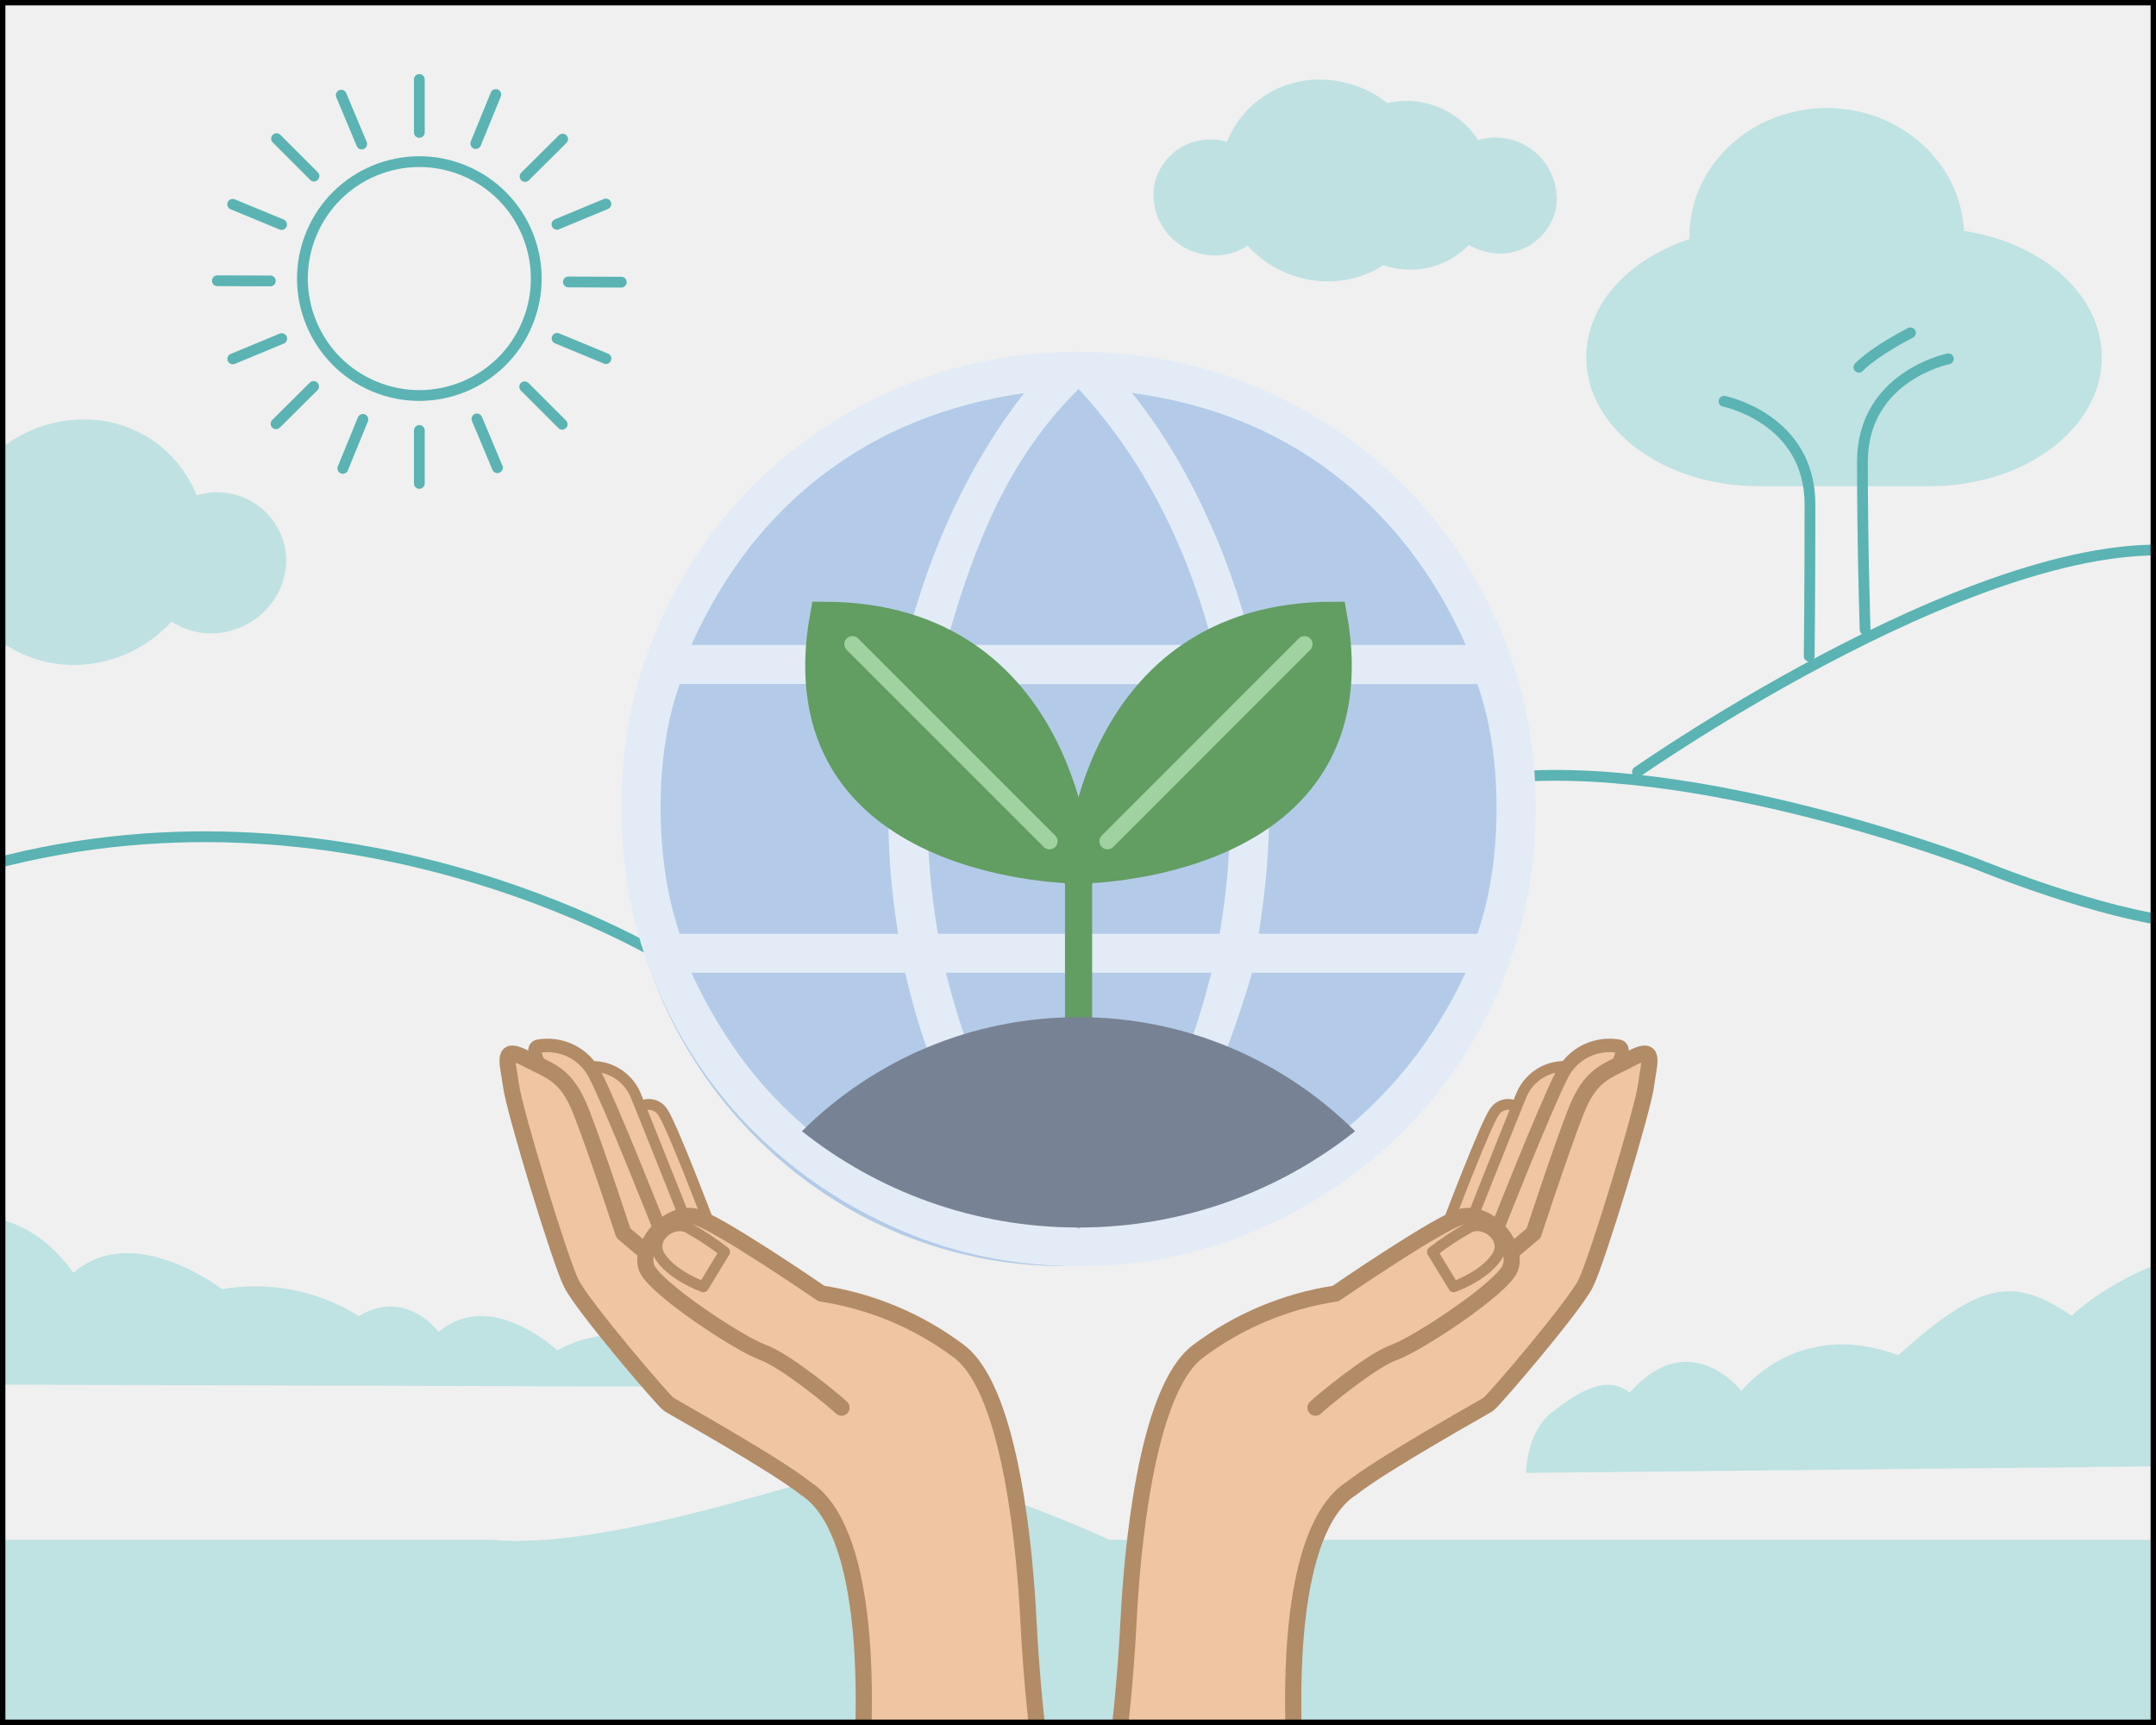
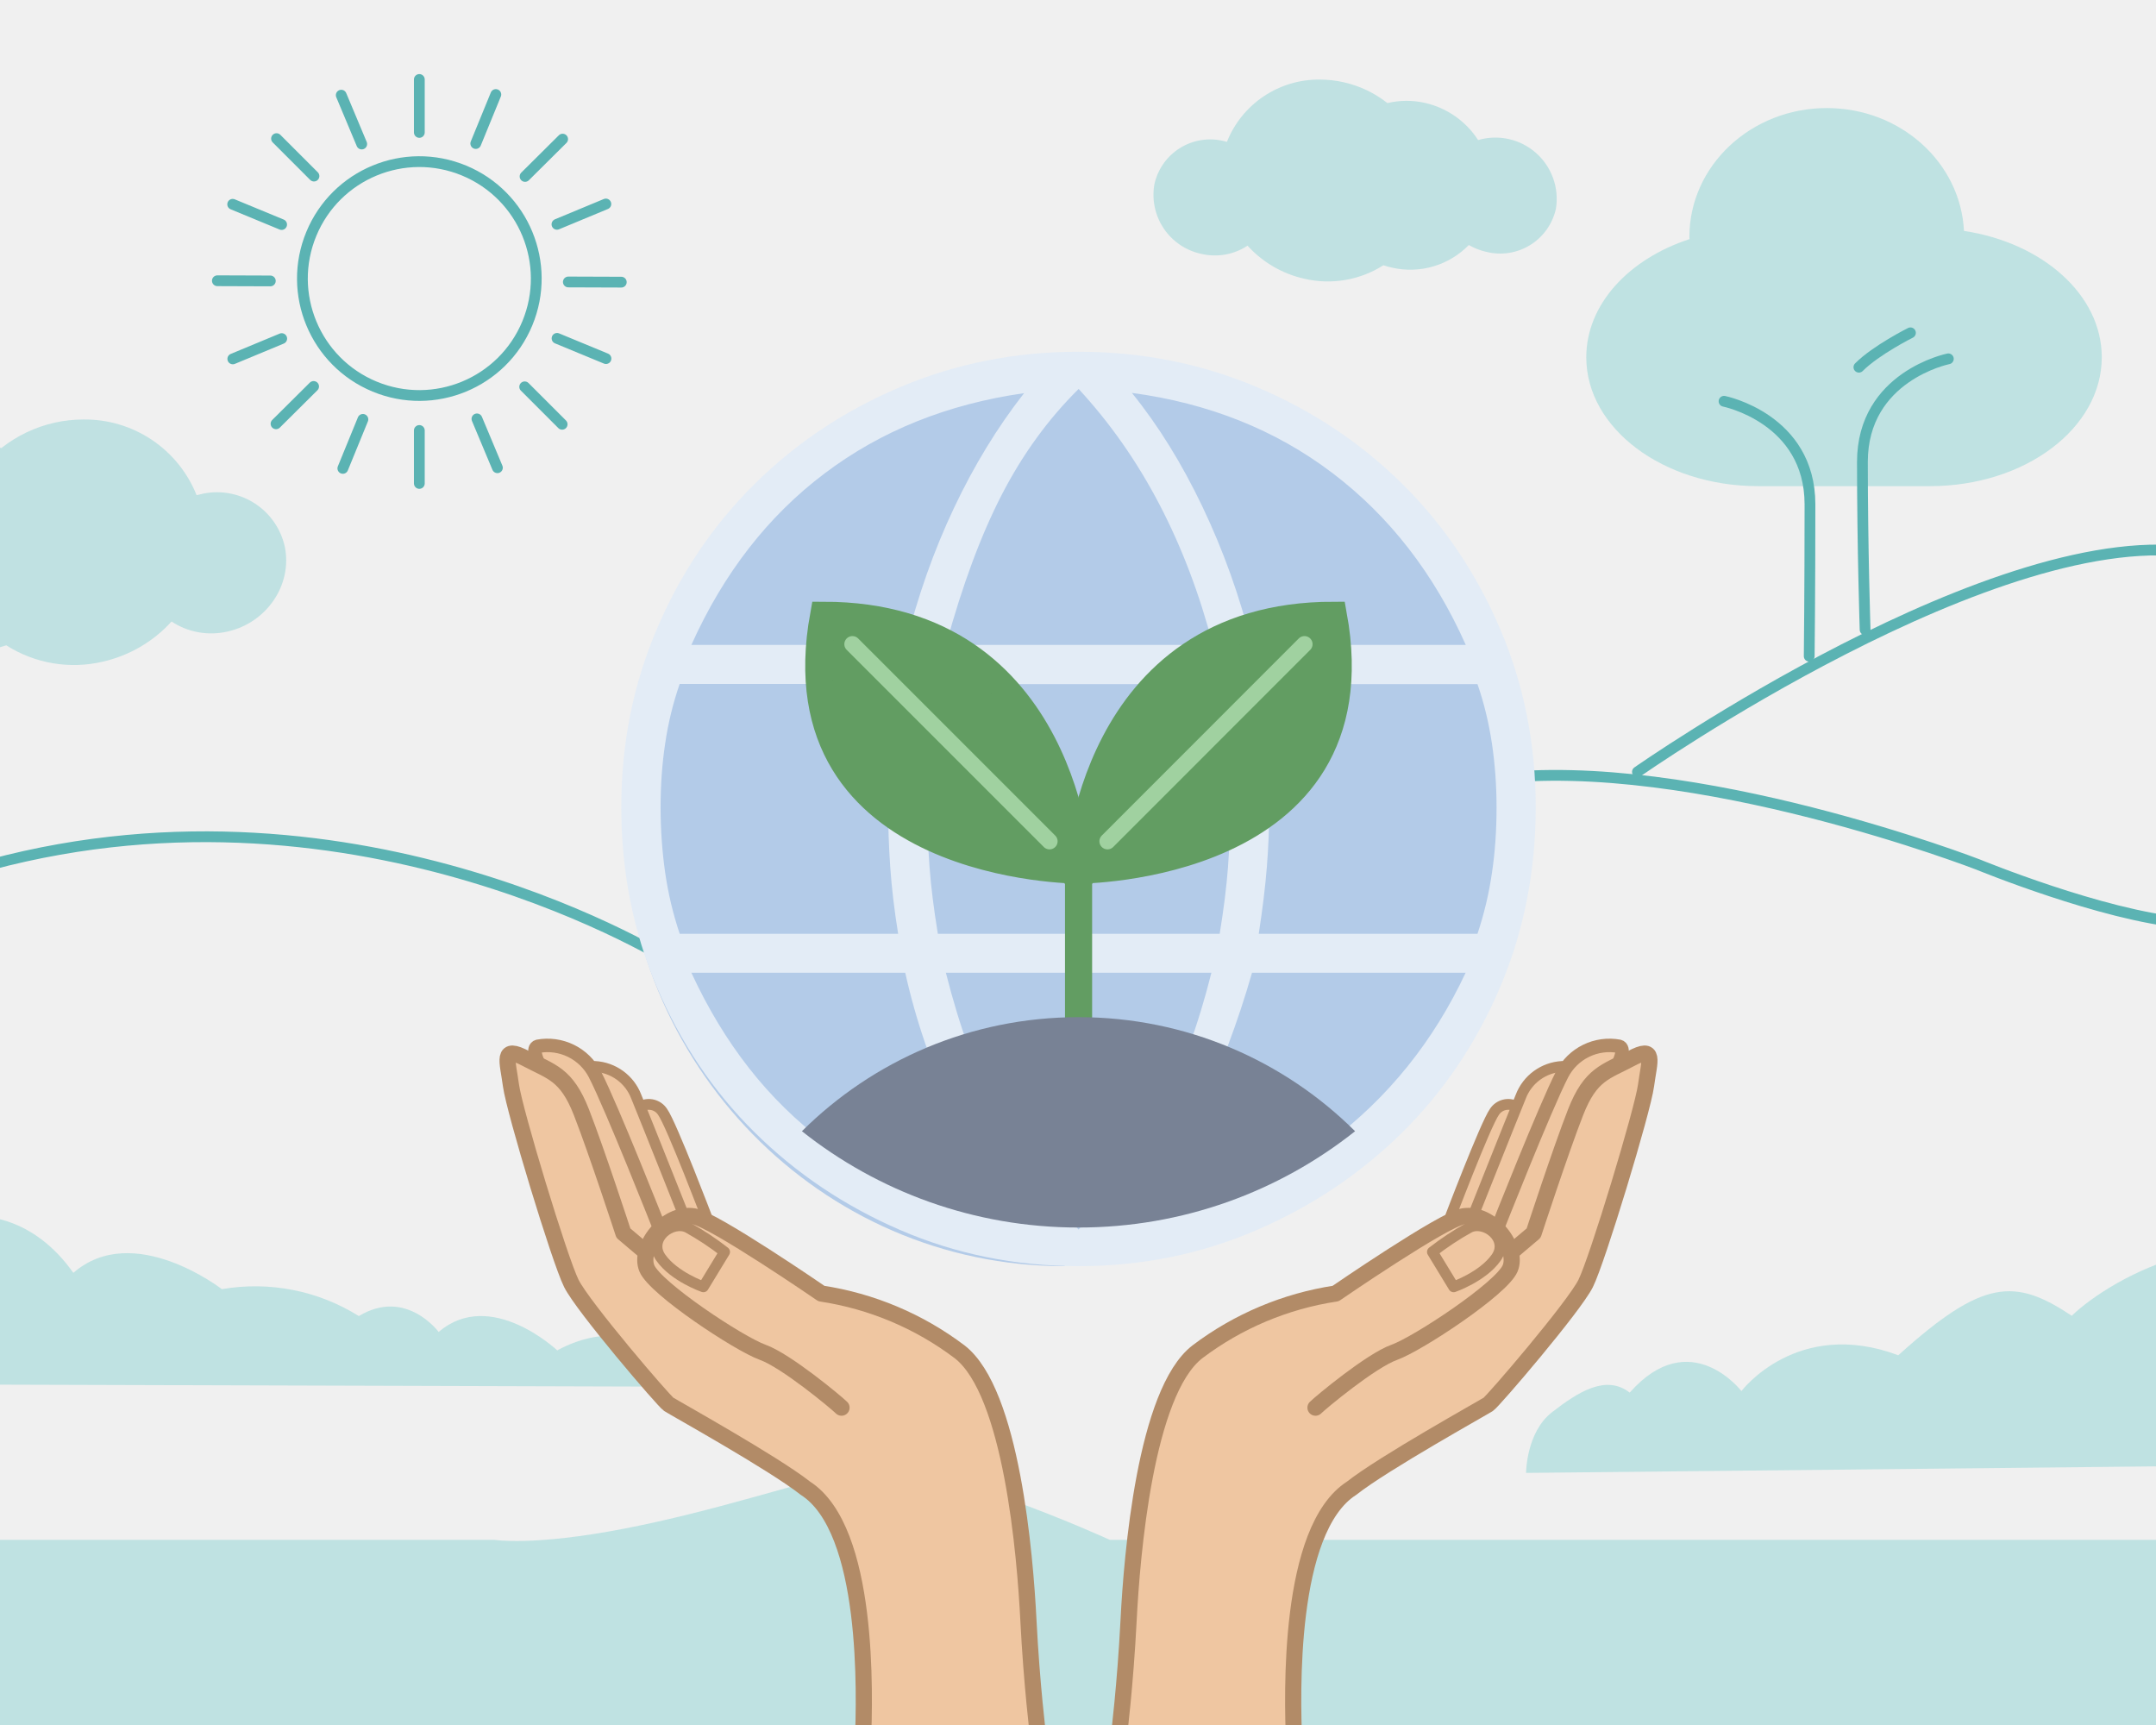
<svg xmlns="http://www.w3.org/2000/svg" width="400" height="320" viewBox="0 0 400 320" fill="none">
  <g clip-path="url(#clip0_144_1828)">
    <path d="M10.119 78.413C6.522 79.22 3.153 80.827 0.262 83.113C-2.521 82.448 -5.42 82.432 -8.21 83.068C-13.152 84.189 -17.457 87.201 -20.204 91.459C-22.461 90.784 -24.855 90.706 -27.15 91.234C-34.423 92.872 -39.176 99.897 -37.767 106.923C-37.401 108.61 -36.7 110.206 -35.705 111.617C-34.71 113.027 -33.441 114.223 -31.975 115.133C-30.508 116.043 -28.873 116.65 -27.168 116.916C-25.462 117.181 -23.72 117.102 -22.046 116.681C-20.663 116.37 -19.335 115.853 -18.105 115.147C-15.894 117.415 -13.136 119.076 -10.097 119.969C-7.058 120.863 -3.84 120.958 -0.753 120.247C-0.106 120.101 0.533 119.922 1.162 119.711C3.785 121.381 6.715 122.511 9.78 123.034C12.845 123.557 15.984 123.462 19.013 122.756C23.95 121.65 28.425 119.045 31.824 115.297C33.342 116.296 35.048 116.976 36.837 117.295C38.627 117.614 40.463 117.565 42.233 117.152C49.505 115.513 54.259 108.489 52.849 101.462C52.483 99.775 51.782 98.179 50.787 96.768C49.792 95.358 48.523 94.162 47.057 93.252C45.59 92.341 43.955 91.735 42.25 91.47C40.544 91.204 38.803 91.284 37.129 91.705C36.91 91.754 36.694 91.808 36.48 91.867C34.808 87.675 31.905 84.088 28.153 81.58C24.401 79.072 19.977 77.76 15.465 77.818C13.666 77.818 11.873 78.017 10.119 78.413Z" fill="#C0E1E2" />
    <path d="M345.844 90.184H358.058C375.665 90.184 389.939 79.479 389.939 66.274C389.939 54.69 378.954 45.035 364.373 42.835C363.744 30.155 352.612 20.045 338.929 20.045C324.844 20.045 313.429 30.75 313.429 43.957C313.429 44.092 313.449 44.223 313.451 44.357C302.184 48.043 294.301 56.463 294.301 66.273C294.301 79.478 308.575 90.183 326.182 90.183H334.876" fill="#BFE2E2" />
    <path d="M352.19 251.411C333.403 244.377 323.085 258.054 323.085 258.054C323.085 258.054 313.559 245.667 302.359 258.337C297.934 254.911 292.754 258.249 287.947 261.973C283.141 265.697 283.132 273.234 283.132 273.234L475.71 271.233C475.71 271.233 458.419 227.005 430.178 239.358C416.799 223.386 392.009 236.716 384.368 244.083C373.844 237.075 367.934 237.18 352.187 251.414" fill="#BFE2E2" />
    <path d="M148.772 248.756C148.772 248.756 133.416 243.342 119.801 250.435C113.524 244.501 103.392 250.51 103.392 250.51C103.392 250.51 91.01 238.827 81.383 247.091C81.383 247.091 75.328 238.86 66.575 244.138C59.008 239.403 49.96 237.627 41.164 239.148C41.164 239.148 24.762 226.409 13.609 236.123C6.065 225.473 -3.29 225.344 -6.383 225.634L-20.262 256.802L161.053 257.349" fill="#BFE2E2" />
    <path d="M405.438 285.649H205.888C205.888 285.649 171.424 269.843 159.269 272.573C147.114 275.303 132.698 280.299 115.819 283.573C98.939 286.847 91.751 285.654 91.751 285.654H-11L-9.964 320H405.438V285.649Z" fill="#BFE2E2" />
    <path d="M249.303 15.261C252.26 15.924 255.03 17.244 257.408 19.123C259.696 18.576 262.079 18.564 264.373 19.086C268.435 20.008 271.974 22.484 274.233 25.984C276.076 25.442 278.026 25.375 279.902 25.79C281.778 26.205 283.517 27.089 284.959 28.358C286.401 29.628 287.498 31.242 288.147 33.05C288.796 34.858 288.977 36.801 288.672 38.698C288.371 40.084 287.794 41.396 286.976 42.556C286.157 43.715 285.115 44.698 283.909 45.447C282.703 46.195 281.36 46.693 279.958 46.912C278.556 47.131 277.124 47.066 275.748 46.72C274.61 46.463 273.518 46.036 272.508 45.455C270.69 47.32 268.421 48.686 265.922 49.42C263.422 50.154 260.776 50.232 258.237 49.646C257.705 49.526 257.18 49.379 256.663 49.205C254.507 50.578 252.098 51.507 249.578 51.937C247.058 52.367 244.477 52.289 241.987 51.708C237.928 50.799 234.25 48.657 231.456 45.575C230.208 46.397 228.805 46.956 227.334 47.218C225.863 47.48 224.354 47.44 222.898 47.1C220.055 46.502 217.555 44.822 215.927 42.415C214.298 40.008 213.669 37.063 214.17 34.201C214.471 32.815 215.048 31.503 215.867 30.344C216.685 29.184 217.728 28.202 218.933 27.453C220.139 26.705 221.483 26.207 222.885 25.988C224.286 25.769 225.718 25.834 227.094 26.18C227.274 26.22 227.452 26.265 227.627 26.312C229.002 22.866 231.388 19.918 234.473 17.856C237.557 15.794 241.194 14.715 244.904 14.762C246.384 14.765 247.86 14.932 249.303 15.261Z" fill="#C0E1E2" />
    <path d="M97.837 59.977C102.421 48.911 97.166 36.224 86.099 31.64C75.033 27.056 62.346 32.311 57.762 43.377C53.178 54.444 58.433 67.131 69.499 71.715C80.566 76.299 93.253 71.044 97.837 59.977Z" stroke="#5BB3B3" stroke-width="2" stroke-linecap="round" stroke-linejoin="round" />
    <path d="M77.798 14.742V24.566" stroke="#5BB3B3" stroke-width="2" stroke-linecap="round" stroke-linejoin="round" />
    <path d="M77.798 79.856V89.68" stroke="#5BB3B3" stroke-width="2" stroke-linecap="round" stroke-linejoin="round" />
    <path d="M51.304 25.716L58.251 32.663" stroke="#5BB3B3" stroke-width="2" stroke-linecap="round" stroke-linejoin="round" />
    <path d="M97.346 71.759L104.293 78.707" stroke="#5BB3B3" stroke-width="2" stroke-linecap="round" stroke-linejoin="round" />
    <path d="M115.267 52.341L105.443 52.306" stroke="#5BB3B3" stroke-width="2" stroke-linecap="round" stroke-linejoin="round" />
    <path d="M50.153 52.115L40.329 52.08" stroke="#5BB3B3" stroke-width="2" stroke-linecap="round" stroke-linejoin="round" />
    <path d="M104.385 25.808L97.413 32.731" stroke="#5BB3B3" stroke-width="2" stroke-linecap="round" stroke-linejoin="round" />
    <path d="M58.183 71.691L51.212 78.615" stroke="#5BB3B3" stroke-width="2" stroke-linecap="round" stroke-linejoin="round" />
    <path d="M91.99 17.533L88.269 26.625" stroke="#5BB3B3" stroke-width="2" stroke-linecap="round" stroke-linejoin="round" />
    <path d="M67.328 77.797L63.607 86.889" stroke="#5BB3B3" stroke-width="2" stroke-linecap="round" stroke-linejoin="round" />
    <path d="M63.312 17.655L67.11 26.716" stroke="#5BB3B3" stroke-width="2" stroke-linecap="round" stroke-linejoin="round" />
    <path d="M88.486 77.706L92.284 86.767" stroke="#5BB3B3" stroke-width="2" stroke-linecap="round" stroke-linejoin="round" />
    <path d="M112.426 66.522L103.348 62.77" stroke="#5BB3B3" stroke-width="2" stroke-linecap="round" stroke-linejoin="round" />
    <path d="M52.249 41.652L43.17 37.899" stroke="#5BB3B3" stroke-width="2" stroke-linecap="round" stroke-linejoin="round" />
    <path d="M112.404 37.844L103.331 41.611" stroke="#5BB3B3" stroke-width="2" stroke-linecap="round" stroke-linejoin="round" />
    <path d="M52.266 62.811L43.192 66.578" stroke="#5BB3B3" stroke-width="2" stroke-linecap="round" stroke-linejoin="round" />
    <path d="M405.096 171.172C390.021 169.842 367.075 160.411 367.075 160.411C367.075 160.411 314.281 139.945 277.014 144.493C239.747 149.041 163.656 180.599 125.084 178.74C125.084 178.74 67.215 141.934 -1.792 160.411" stroke="#5BB3B3" stroke-width="2" stroke-linecap="round" stroke-linejoin="round" />
    <path d="M319.86 74.44C319.86 74.44 335.801 77.628 335.801 93.569C335.801 109.51 335.661 121.732 335.661 121.732" stroke="#5BB3B3" stroke-width="2" stroke-linecap="round" stroke-linejoin="round" />
    <path d="M361.473 66.567C361.473 66.567 345.532 69.755 345.532 85.696C345.532 101.637 346.032 116.817 346.032 116.817" stroke="#5BB3B3" stroke-width="2" stroke-linecap="round" stroke-linejoin="round" />
    <path d="M354.443 61.742C354.443 61.742 348.067 64.93 344.879 68.118" stroke="#5BB3B3" stroke-width="2" stroke-linecap="round" stroke-linejoin="round" />
    <path d="M303.795 143.183C303.795 143.183 371.195 95.983 408.003 102.677" stroke="#5BB3B3" stroke-width="2" stroke-linecap="round" />
    <path d="M199.221 67.506C244.354 67.506 280.942 104.891 280.942 151.009C280.942 197.128 244.354 234.512 199.221 234.512C154.088 234.512 117.498 197.12 117.498 151.009C117.498 104.898 154.086 67.506 199.221 67.506Z" fill="#B3CBE8" />
    <path d="M197.445 67.875C226.624 78.55 248.56 182.85 197.445 234.881C152.31 234.881 115.722 197.489 115.722 151.378C115.722 105.267 152.31 67.875 197.445 67.875Z" fill="#B3CBE8" />
    <path d="M200.094 234.881C188.362 234.881 177.314 232.637 166.997 228.173C156.68 223.71 147.68 217.661 139.973 210.028C132.266 202.394 126.242 193.418 121.852 183.077C117.462 172.736 115.267 161.638 115.267 149.785C115.267 137.932 117.462 127.029 121.852 116.713C126.242 106.396 132.266 97.445 139.973 89.811C147.68 82.177 156.68 76.177 166.997 71.811C177.314 67.446 188.338 65.251 200.094 65.251C211.85 65.251 222.874 67.446 233.191 71.811C243.507 76.177 252.507 82.177 260.214 89.811C267.921 97.445 273.946 106.42 278.336 116.713C282.726 127.005 284.921 138.029 284.921 149.785C284.921 161.541 282.726 172.736 278.336 183.077C273.946 193.418 267.921 202.394 260.214 210.028C252.507 217.661 243.507 223.71 233.191 228.173C222.874 232.637 211.85 234.881 200.094 234.881ZM200.094 228.1C206.313 221.125 211.362 213.881 215.24 206.393C219.118 198.906 222.288 190.272 224.752 180.443H175.485C178.046 190.589 181.265 199.394 185.143 206.881C189.021 214.369 193.996 221.417 200.094 228.076V228.1ZM190.216 227.076C185.314 221.588 180.899 214.71 176.924 206.393C172.948 198.101 169.948 189.443 167.948 180.443H128.266C134.364 193.638 142.583 204.125 152.973 211.881C163.363 219.637 175.777 224.686 190.216 227.076ZM210.216 227.027C223.581 225.1 235.703 220.052 246.605 211.857C257.507 203.662 265.946 193.199 271.921 180.443H232.288C229.654 189.638 226.361 198.345 222.484 206.515C218.581 214.686 214.484 221.515 210.216 227.003V227.027ZM126.096 173.224H166.631C165.924 168.858 165.436 164.76 165.168 160.882C164.9 157.029 164.778 153.322 164.778 149.785C164.778 146.249 164.924 142.395 165.192 138.663C165.461 134.932 165.973 131.005 166.68 126.883H126.096C124.876 130.42 123.974 134.078 123.413 137.907C122.827 141.736 122.559 145.688 122.559 149.785C122.559 153.883 122.852 158.029 123.413 161.907C123.974 165.785 124.876 169.565 126.096 173.199V173.224ZM173.997 173.224H226.288C227.044 168.589 227.557 164.492 227.825 160.882C228.093 157.273 228.239 153.59 228.239 149.809C228.239 146.029 228.093 142.614 227.825 139.102C227.557 135.59 227.044 131.517 226.288 126.908H173.997C173.241 131.542 172.729 135.615 172.46 139.102C172.192 142.614 172.046 146.175 172.046 149.809C172.046 153.443 172.192 157.273 172.46 160.882C172.729 164.492 173.241 168.614 173.997 173.224ZM233.532 173.224H274.116C275.336 169.565 276.238 165.809 276.799 161.931C277.385 158.053 277.653 154.004 277.653 149.809C277.653 145.614 277.36 141.761 276.799 137.932C276.214 134.103 275.336 130.42 274.116 126.908H233.752C234.337 131.81 234.776 136.054 235.069 139.688C235.337 143.322 235.483 146.688 235.483 149.809C235.483 153.395 235.337 157.029 235.044 160.76C234.752 164.492 234.239 168.638 233.532 173.248V173.224ZM232.264 119.639H271.946C266.043 106.396 257.775 95.762 247.19 87.738C236.605 79.714 224.191 74.787 209.996 72.885C214.898 78.933 219.264 85.982 223.093 94.006C226.922 102.03 229.996 110.566 232.264 119.639ZM175.509 119.639H225.02C222.557 110.225 219.264 101.542 215.118 93.591C210.972 85.64 205.972 78.494 200.118 72.153C194.484 77.714 189.728 84.274 185.85 91.786C181.972 99.299 178.533 108.591 175.509 119.639ZM128.291 119.639H168.021C170.241 110.664 173.216 102.225 176.972 94.274C180.728 86.323 185.07 79.226 189.997 72.933C175.802 74.958 163.461 79.909 152.973 87.835C142.485 95.738 134.242 106.347 128.266 119.639H128.291Z" fill="#E3ECF6" />
    <path d="M159.776 323.106V293.758L151.65 277.121L136.36 267.421L123.112 260.414L108.185 241.768L105.209 236.909L97.952 215.175L94.264 199.329V195.439L99.264 197.292V193.954H104.142L108.182 196.372L109.633 198.254H112.504L114.94 199.328L116.856 201.098L118.574 204.866H121.292L123.111 206.193L130.821 225.047L131.575 226.59L151.649 239.304L153.979 239.847L168.42 244.547L178.313 250.536L183.203 257.487C184.425 259.225 188.48 276.533 188.48 276.533L192.327 325.105L159.776 323.106Z" fill="#EFC6A1" />
    <path d="M160.105 323.057C160.427 314.696 161.374 283.713 149.418 276.072C143.504 271.402 124.995 261.128 124.061 260.506C123.127 259.884 108.185 242.452 106.005 238.093C103.825 233.734 95.423 206.027 94.8 201.359C94.177 196.691 92.932 193.888 97.6 196.377C102.268 198.866 105.073 199.177 107.873 206.339C110.673 213.501 115.655 228.752 115.655 228.752L119.703 232.177" stroke="#B28B67" stroke-width="3" stroke-linecap="round" stroke-linejoin="round" />
    <path d="M156.126 261.13C155.192 260.196 145.853 252.413 141.495 250.857C137.137 249.301 121.571 239.028 120.014 235.292C118.457 231.556 123.385 224.77 128.731 225.641C132.419 226.241 152.39 239.962 152.39 239.962C161.698 241.372 170.508 245.082 178.021 250.757C187.709 258.211 190.194 288.604 190.802 300.574C191.41 312.544 192.594 322.053 192.594 322.053" stroke="#B28B67" stroke-width="3" stroke-linecap="round" stroke-linejoin="round" />
    <path d="M127.589 227.716C124.684 226.263 120.118 229.791 122.609 233.316C125.1 236.841 130.494 238.716 130.494 238.716L134.436 232.242C132.275 230.558 129.986 229.045 127.589 227.716Z" stroke="#B28B67" stroke-width="2" stroke-linecap="round" stroke-linejoin="round" />
    <path d="M122.452 228.038C122.452 228.038 113.478 205.303 110.365 199.285C109.393 197.398 107.839 195.873 105.932 194.939C104.026 194.004 101.869 193.709 99.782 194.096C98.642 194.396 99.675 196.696 99.675 196.696" stroke="#B28B67" stroke-width="2.5" stroke-linecap="round" stroke-linejoin="round" />
    <path d="M110.365 197.832C112.05 197.923 113.671 198.5 115.034 199.494C116.397 200.488 117.442 201.856 118.043 203.432C120.327 209.032 126.76 225.224 126.76 225.224" stroke="#B28B67" stroke-width="2" stroke-linecap="round" stroke-linejoin="round" />
    <path d="M118.976 205.209C119.645 204.865 120.418 204.78 121.146 204.972C121.874 205.164 122.505 205.618 122.919 206.247C124.579 208.529 131.427 226.585 131.427 226.585" stroke="#B28B67" stroke-width="2" stroke-linecap="round" stroke-linejoin="round" />
    <path d="M240.415 323.106V293.758L248.541 277.121L263.831 267.421L277.079 260.414L292.006 241.768L294.982 236.909L302.239 215.175L305.927 199.329V195.439L300.927 197.292V193.954H296.049L292.009 196.372L290.558 198.254H287.687L285.251 199.328L283.335 201.098L281.617 204.866H278.899L277.08 206.193L269.37 225.047L268.616 226.59L248.542 239.304L246.212 239.847L231.771 244.547L221.878 250.536L216.988 257.487C215.766 259.225 211.711 276.533 211.711 276.533L207.864 325.105L240.415 323.106Z" fill="#EFC6A1" />
    <path d="M240.083 323.057C239.761 314.696 238.814 283.713 250.77 276.072C256.684 271.402 275.193 261.128 276.127 260.506C277.061 259.884 292.003 242.452 294.183 238.093C296.363 233.734 304.766 206.027 305.388 201.359C306.01 196.691 307.256 193.888 302.588 196.377C297.92 198.866 295.115 199.177 292.315 206.339C289.515 213.501 284.533 228.752 284.533 228.752L280.485 232.177" stroke="#B28B67" stroke-width="3" stroke-linecap="round" stroke-linejoin="round" />
    <path d="M244.062 261.131C244.996 260.197 254.335 252.414 258.693 250.858C263.051 249.302 278.617 239.029 280.174 235.293C281.731 231.557 276.803 224.771 271.458 225.642C267.77 226.243 247.803 239.958 247.803 239.958C238.492 241.369 229.681 245.081 222.168 250.758C212.48 258.212 209.995 288.605 209.387 300.575C208.779 312.545 207.595 322.054 207.595 322.054" stroke="#B28B67" stroke-width="3" stroke-linecap="round" stroke-linejoin="round" />
    <path d="M272.599 227.716C275.504 226.263 280.07 229.791 277.579 233.316C275.088 236.841 269.694 238.716 269.694 238.716L265.752 232.241C267.913 230.557 270.202 229.044 272.599 227.716Z" stroke="#B28B67" stroke-width="2" stroke-linecap="round" stroke-linejoin="round" />
    <path d="M277.736 228.038C277.736 228.038 286.709 205.303 289.823 199.285C290.795 197.398 292.349 195.873 294.255 194.939C296.162 194.004 298.318 193.709 300.406 194.096C301.546 194.396 300.513 196.696 300.513 196.696" stroke="#B28B67" stroke-width="2.5" stroke-linecap="round" stroke-linejoin="round" />
    <path d="M289.824 197.832C288.139 197.923 286.518 198.5 285.155 199.494C283.792 200.488 282.747 201.856 282.146 203.432C279.862 209.032 273.429 225.224 273.429 225.224" stroke="#B28B67" stroke-width="2" stroke-linecap="round" stroke-linejoin="round" />
    <path d="M281.212 205.21C280.542 204.866 279.769 204.781 279.041 204.973C278.313 205.165 277.682 205.619 277.269 206.248C275.609 208.53 268.761 226.586 268.761 226.586" stroke="#B28B67" stroke-width="2" stroke-linecap="round" stroke-linejoin="round" />
    <path d="M200.094 193.69V161.425C200.094 161.425 144.187 161.425 152.791 114.122C197.961 114.122 200.094 161.425 200.094 161.425" fill="#629D62" />
    <path d="M200.094 193.69V161.425M200.094 161.425C200.094 161.425 144.187 161.425 152.791 114.122C197.961 114.122 200.094 161.425 200.094 161.425Z" stroke="#629D62" stroke-width="5" stroke-linecap="round" />
    <path d="M158.149 119.499L194.716 156.065" stroke="#A0D1A0" stroke-width="3" stroke-miterlimit="10" stroke-linecap="round" />
    <path d="M200.094 193.69V161.425C200.094 161.425 256.001 161.425 247.397 114.122C202.226 114.122 200.094 161.425 200.094 161.425" fill="#629D62" />
    <path d="M200.094 193.69V161.425M200.094 161.425C200.094 161.425 256.001 161.425 247.397 114.122C202.226 114.122 200.094 161.425 200.094 161.425Z" stroke="#629D62" stroke-width="5" stroke-linecap="round" />
    <path d="M242.019 119.499L205.471 156.065" stroke="#A0D1A0" stroke-width="3" stroke-miterlimit="10" stroke-linecap="round" />
    <path fill-rule="evenodd" clip-rule="evenodd" d="M251.409 209.848C237.315 221.034 219.484 227.715 200.093 227.715C180.703 227.715 162.872 221.034 148.778 209.848C161.94 196.771 180.073 188.69 200.094 188.69C220.114 188.69 238.247 196.771 251.409 209.848Z" fill="#788295" />
  </g>
-   <rect x="0.5" y="0.5" width="399" height="319" stroke="black" />
  <defs>
    <clipPath>
      <rect width="400" height="320" fill="white" />
    </clipPath>
  </defs>
</svg>
